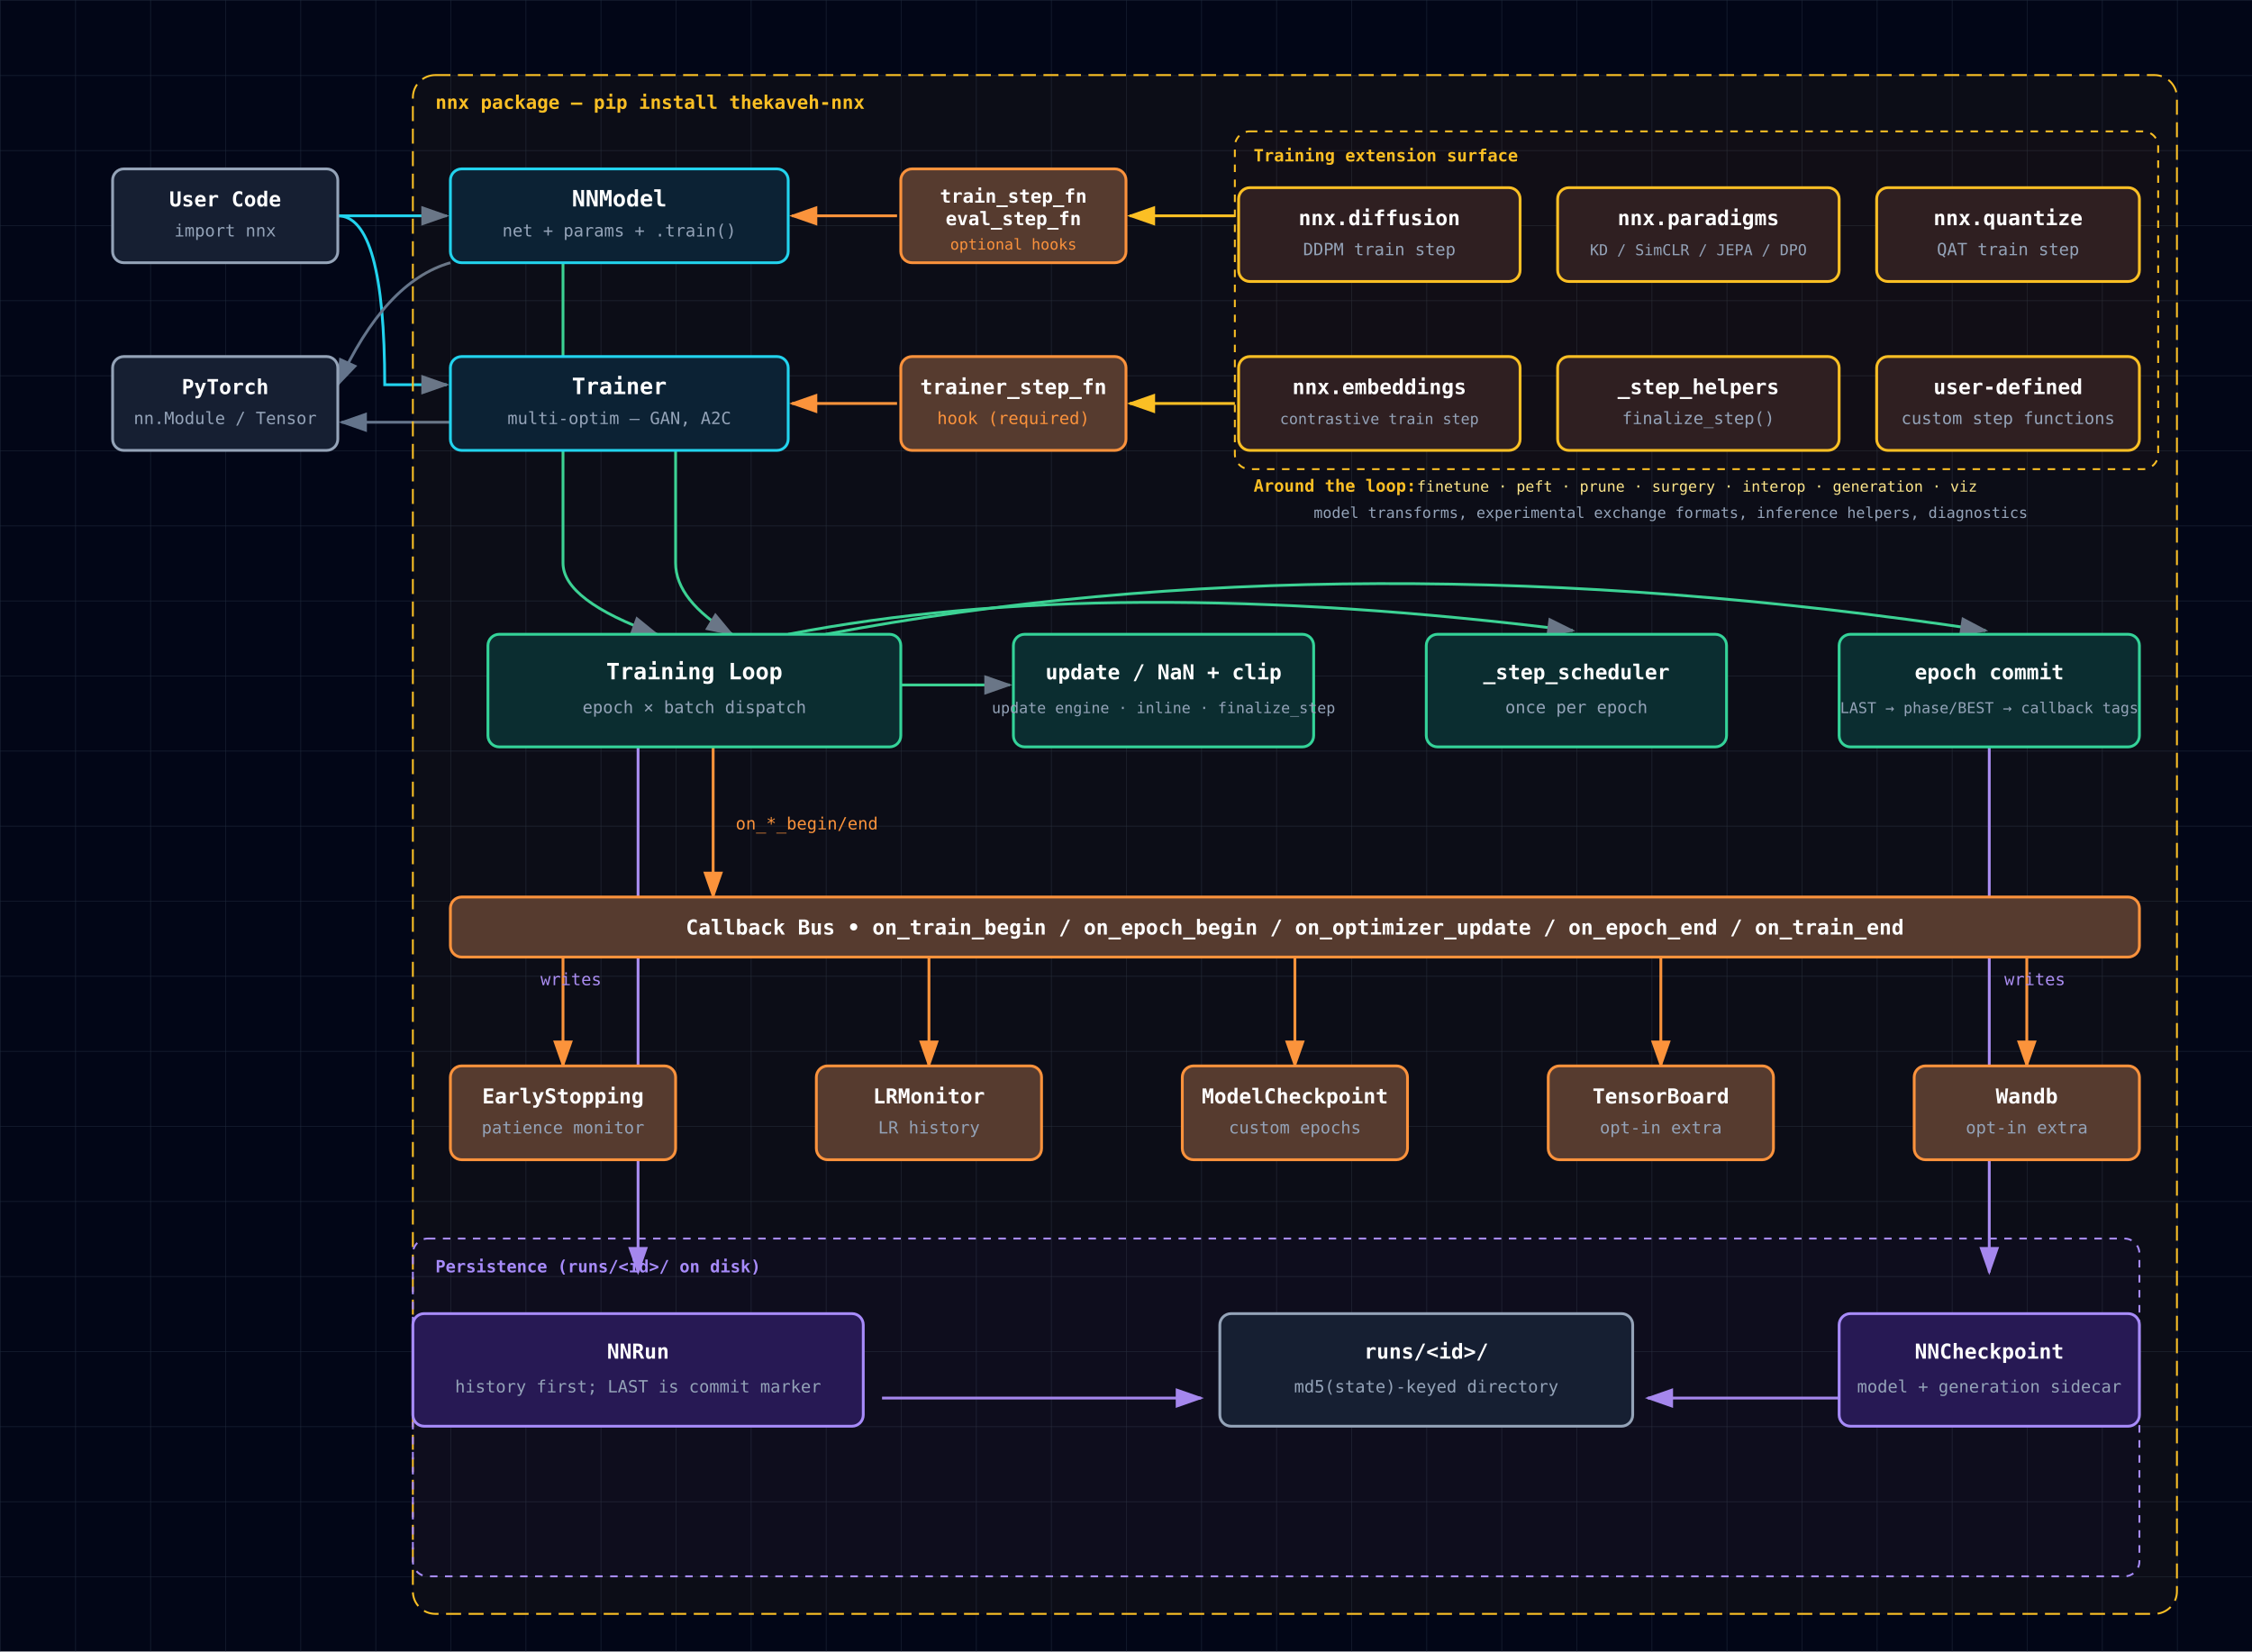
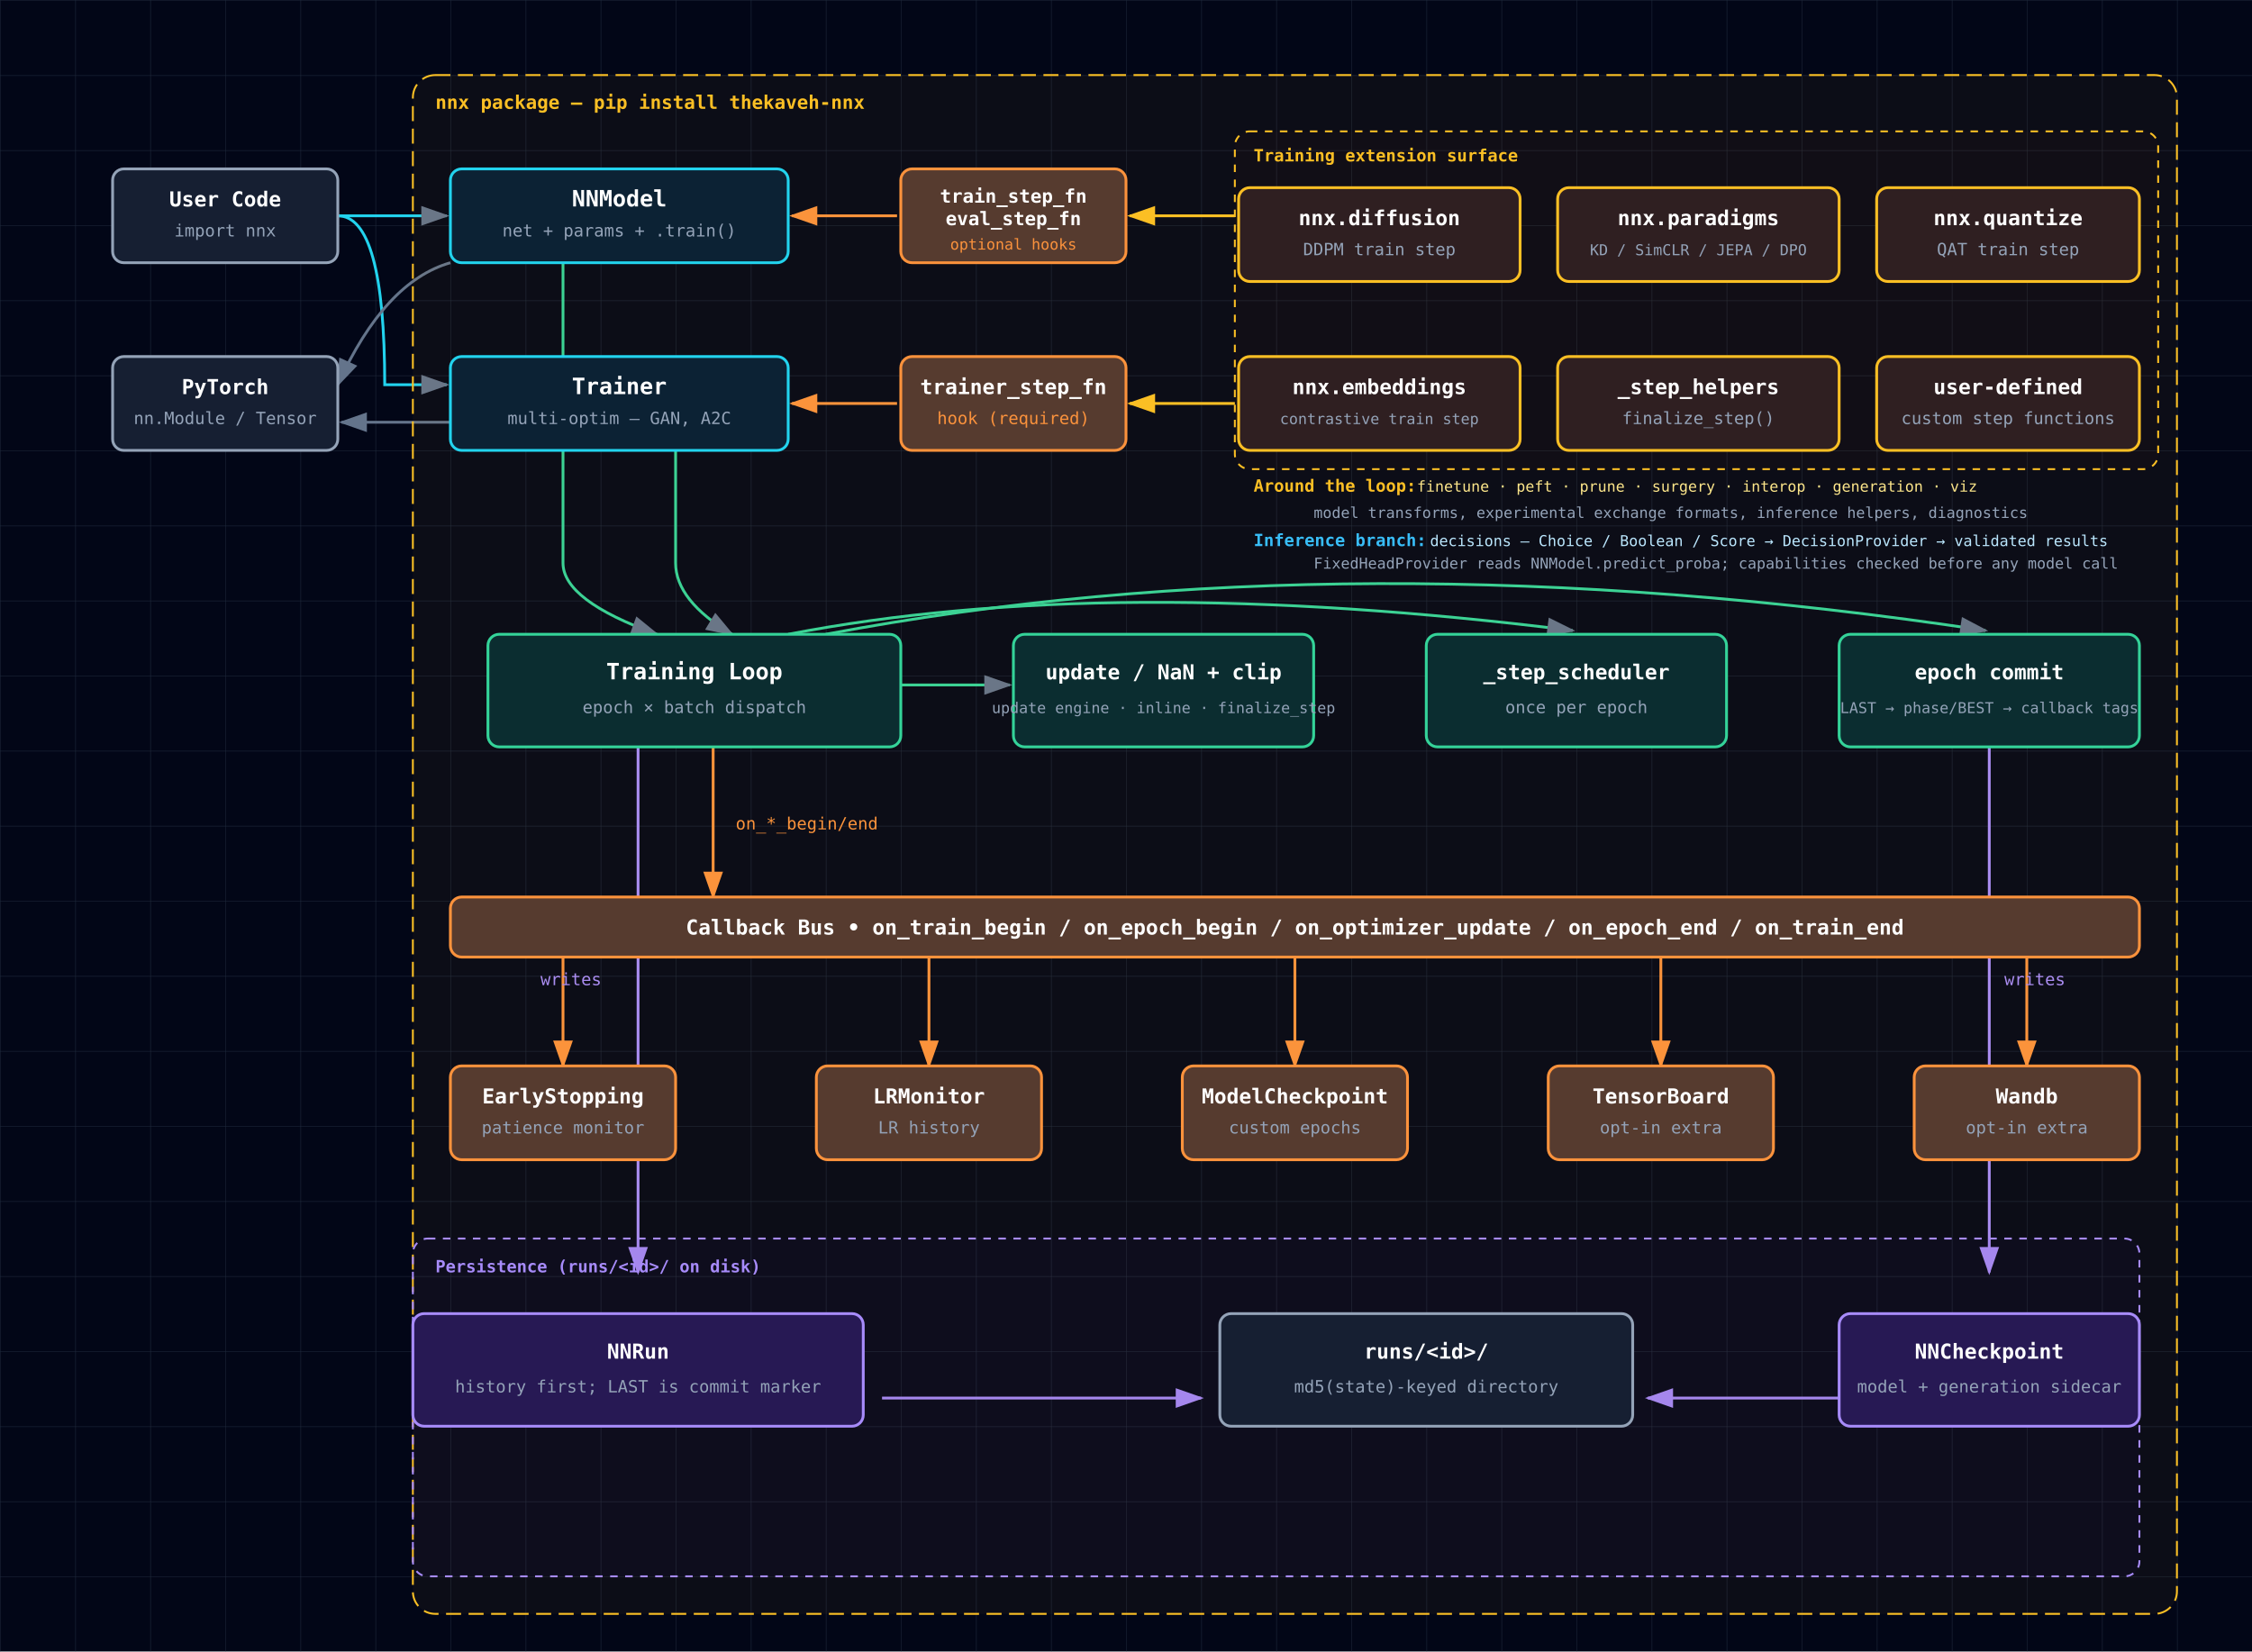
<svg xmlns="http://www.w3.org/2000/svg" viewBox="0 0 1200 880" font-family="ui-monospace, 'JetBrains Mono', 'SF Mono', Menlo, Consolas, monospace" role="img" aria-labelledby="architecture-title architecture-description">
  <defs>
    <marker id="arrowhead" markerWidth="10" markerHeight="7" refX="9" refY="3.5" orient="auto">
      <polygon points="0 0, 10 3.5, 0 7" fill="#64748b" />
    </marker>
    <marker id="arrowhead-amber" markerWidth="10" markerHeight="7" refX="9" refY="3.5" orient="auto">
      <polygon points="0 0, 10 3.5, 0 7" fill="#fbbf24" />
    </marker>
    <marker id="arrowhead-orange" markerWidth="10" markerHeight="7" refX="9" refY="3.5" orient="auto">
      <polygon points="0 0, 10 3.5, 0 7" fill="#fb923c" />
    </marker>
    <marker id="arrowhead-violet" markerWidth="10" markerHeight="7" refX="9" refY="3.5" orient="auto">
      <polygon points="0 0, 10 3.5, 0 7" fill="#a78bfa" />
    </marker>
    <pattern id="grid" width="40" height="40" patternUnits="userSpaceOnUse">
      <path d="M 40 0 L 0 0 0 40" fill="none" stroke="#1e293b" stroke-width="0.5" />
    </pattern>
  </defs>
  <rect width="100%" height="100%" fill="#020617" />
  <rect width="100%" height="100%" fill="url(#grid)" />
  <line x1="180" y1="115" x2="238" y2="115" stroke="#22d3ee" stroke-width="1.5" marker-end="url(#arrowhead)" />
  <path d="M 180 115 Q 205 115 205 205 L 238 205" fill="none" stroke="#22d3ee" stroke-width="1.5" marker-end="url(#arrowhead)" />
  <line x1="478" y1="115" x2="422" y2="115" stroke="#fb923c" stroke-width="1.5" marker-end="url(#arrowhead-orange)" />
  <line x1="478" y1="215" x2="422" y2="215" stroke="#fb923c" stroke-width="1.5" marker-end="url(#arrowhead-orange)" />
  <line x1="658" y1="115" x2="602" y2="115" stroke="#fbbf24" stroke-width="1.5" marker-end="url(#arrowhead-amber)" />
  <line x1="658" y1="215" x2="602" y2="215" stroke="#fbbf24" stroke-width="1.5" marker-end="url(#arrowhead-amber)" />
  <path d="M 240 140 Q 205 150 180 205" fill="none" stroke="#64748b" stroke-width="1.5" marker-end="url(#arrowhead)" />
  <line x1="240" y1="225" x2="182" y2="225" stroke="#64748b" stroke-width="1.5" marker-end="url(#arrowhead)" />
  <path d="M 300 140 L 300 300 Q 300 320 350 338" fill="none" stroke="#34d399" stroke-width="1.5" marker-end="url(#arrowhead)" />
  <path d="M 360 240 L 360 300 Q 360 320 390 338" fill="none" stroke="#34d399" stroke-width="1.5" marker-end="url(#arrowhead)" />
  <line x1="478" y1="365" x2="538" y2="365" stroke="#34d399" stroke-width="1.5" marker-end="url(#arrowhead)" />
  <path d="M 420 338 Q 590 305 838 336" fill="none" stroke="#34d399" stroke-width="1.5" marker-end="url(#arrowhead)" />
  <path d="M 440 338 Q 720 285 1058 336" fill="none" stroke="#34d399" stroke-width="1.5" marker-end="url(#arrowhead)" />
  <line x1="380" y1="395" x2="380" y2="478" stroke="#fb923c" stroke-width="1.5" marker-end="url(#arrowhead-orange)" />
  <text x="392" y="442" fill="#fb923c" font-size="9">on_*_begin/end</text>
  <line x1="300" y1="510" x2="300" y2="568" stroke="#fb923c" stroke-width="1.5" marker-end="url(#arrowhead-orange)" />
  <line x1="495" y1="510" x2="495" y2="568" stroke="#fb923c" stroke-width="1.5" marker-end="url(#arrowhead-orange)" />
  <line x1="690" y1="510" x2="690" y2="568" stroke="#fb923c" stroke-width="1.5" marker-end="url(#arrowhead-orange)" />
  <line x1="885" y1="510" x2="885" y2="568" stroke="#fb923c" stroke-width="1.5" marker-end="url(#arrowhead-orange)" />
  <line x1="1080" y1="510" x2="1080" y2="568" stroke="#fb923c" stroke-width="1.5" marker-end="url(#arrowhead-orange)" />
  <line x1="1060" y1="395" x2="1060" y2="678" stroke="#a78bfa" stroke-width="1.5" marker-end="url(#arrowhead-violet)" />
  <text x="1068" y="525" fill="#a78bfa" font-size="9">writes</text>
  <path d="M 340 395 Q 340 580 340 678" fill="none" stroke="#a78bfa" stroke-width="1.5" marker-end="url(#arrowhead-violet)" />
  <text x="288" y="525" fill="#a78bfa" font-size="9">writes</text>
  <line x1="470" y1="745" x2="640" y2="745" stroke="#a78bfa" stroke-width="1.5" marker-end="url(#arrowhead-violet)" />
  <line x1="980" y1="745" x2="878" y2="745" stroke="#a78bfa" stroke-width="1.5" marker-end="url(#arrowhead-violet)" />
  <rect x="220" y="40" width="940" height="820" rx="12" fill="rgba(251, 191, 36, 0.04)" stroke="#fbbf24" stroke-width="1" stroke-dasharray="8,4" />
  <text x="232" y="58" fill="#fbbf24" font-size="10" font-weight="600">nnx package — pip install thekaveh-nnx</text>
  <rect x="658" y="70" width="492" height="180" rx="8" fill="rgba(120, 53, 15, 0.05)" stroke="#fbbf24" stroke-width="1" stroke-dasharray="4,4" />
  <text x="668" y="86" fill="#fbbf24" font-size="9" font-weight="600">Training extension surface</text>
  <rect x="220" y="660" width="920" height="180" rx="8" fill="rgba(76, 29, 149, 0.05)" stroke="#a78bfa" stroke-width="1" stroke-dasharray="4,4" />
  <text x="232" y="678" fill="#a78bfa" font-size="9" font-weight="600">Persistence (runs/&lt;id&gt;/ on disk)</text>
  <rect x="60" y="90" width="120" height="50" rx="6" fill="#0f172a" />
  <rect x="60" y="90" width="120" height="50" rx="6" fill="rgba(30, 41, 59, 0.5)" stroke="#94a3b8" stroke-width="1.5" />
  <text x="120" y="110" fill="white" font-size="11" font-weight="600" text-anchor="middle">User Code</text>
  <text x="120" y="126" fill="#94a3b8" font-size="9" text-anchor="middle">import nnx</text>
  <rect x="60" y="190" width="120" height="50" rx="6" fill="#0f172a" />
  <rect x="60" y="190" width="120" height="50" rx="6" fill="rgba(30, 41, 59, 0.5)" stroke="#94a3b8" stroke-width="1.5" />
  <text x="120" y="210" fill="white" font-size="11" font-weight="600" text-anchor="middle">PyTorch</text>
  <text x="120" y="226" fill="#94a3b8" font-size="9" text-anchor="middle">nn.Module / Tensor</text>
  <rect x="240" y="90" width="180" height="50" rx="6" fill="#0f172a" />
  <rect x="240" y="90" width="180" height="50" rx="6" fill="rgba(8, 51, 68, 0.4)" stroke="#22d3ee" stroke-width="1.5" />
  <text x="330" y="110" fill="white" font-size="12" font-weight="600" text-anchor="middle">NNModel</text>
  <text x="330" y="126" fill="#94a3b8" font-size="9" text-anchor="middle">net + params + .train()</text>
  <rect x="240" y="190" width="180" height="50" rx="6" fill="#0f172a" />
  <rect x="240" y="190" width="180" height="50" rx="6" fill="rgba(8, 51, 68, 0.4)" stroke="#22d3ee" stroke-width="1.5" />
  <text x="330" y="210" fill="white" font-size="12" font-weight="600" text-anchor="middle">Trainer</text>
  <text x="330" y="226" fill="#94a3b8" font-size="9" text-anchor="middle">multi-optim — GAN, A2C</text>
  <rect x="480" y="90" width="120" height="50" rx="6" fill="#0f172a" />
  <rect x="480" y="90" width="120" height="50" rx="6" fill="rgba(251, 146, 60, 0.3)" stroke="#fb923c" stroke-width="1.5" />
  <text x="540" y="108" fill="white" font-size="10" font-weight="600" text-anchor="middle">train_step_fn</text>
  <text x="540" y="120" fill="white" font-size="10" font-weight="600" text-anchor="middle">eval_step_fn</text>
  <text x="540" y="133" fill="#fb923c" font-size="8" text-anchor="middle">optional hooks</text>
  <rect x="480" y="190" width="120" height="50" rx="6" fill="#0f172a" />
  <rect x="480" y="190" width="120" height="50" rx="6" fill="rgba(251, 146, 60, 0.3)" stroke="#fb923c" stroke-width="1.5" />
  <text x="540" y="210" fill="white" font-size="11" font-weight="600" text-anchor="middle">trainer_step_fn</text>
  <text x="540" y="226" fill="#fb923c" font-size="9" text-anchor="middle">hook (required)</text>
  <rect x="660" y="100" width="150" height="50" rx="6" fill="#0f172a" />
  <rect x="660" y="100" width="150" height="50" rx="6" fill="rgba(120, 53, 15, 0.3)" stroke="#fbbf24" stroke-width="1.5" />
  <text x="735" y="120" fill="white" font-size="11" font-weight="600" text-anchor="middle">nnx.diffusion</text>
  <text x="735" y="136" fill="#94a3b8" font-size="9" text-anchor="middle">DDPM train step</text>
  <rect x="830" y="100" width="150" height="50" rx="6" fill="#0f172a" />
  <rect x="830" y="100" width="150" height="50" rx="6" fill="rgba(120, 53, 15, 0.3)" stroke="#fbbf24" stroke-width="1.5" />
  <text x="905" y="120" fill="white" font-size="11" font-weight="600" text-anchor="middle">nnx.paradigms</text>
  <text x="905" y="136" fill="#94a3b8" font-size="8" text-anchor="middle">KD / SimCLR / JEPA / DPO</text>
  <rect x="1000" y="100" width="140" height="50" rx="6" fill="#0f172a" />
  <rect x="1000" y="100" width="140" height="50" rx="6" fill="rgba(120, 53, 15, 0.3)" stroke="#fbbf24" stroke-width="1.5" />
  <text x="1070" y="120" fill="white" font-size="11" font-weight="600" text-anchor="middle">nnx.quantize</text>
  <text x="1070" y="136" fill="#94a3b8" font-size="9" text-anchor="middle">QAT train step</text>
  <rect x="660" y="190" width="150" height="50" rx="6" fill="#0f172a" />
  <rect x="660" y="190" width="150" height="50" rx="6" fill="rgba(120, 53, 15, 0.3)" stroke="#fbbf24" stroke-width="1.5" />
  <text x="735" y="210" fill="white" font-size="11" font-weight="600" text-anchor="middle">nnx.embeddings</text>
  <text x="735" y="226" fill="#94a3b8" font-size="8" text-anchor="middle">contrastive train step</text>
  <rect x="830" y="190" width="150" height="50" rx="6" fill="#0f172a" />
  <rect x="830" y="190" width="150" height="50" rx="6" fill="rgba(120, 53, 15, 0.3)" stroke="#fbbf24" stroke-width="1.5" />
  <text x="905" y="210" fill="white" font-size="11" font-weight="600" text-anchor="middle">_step_helpers</text>
  <text x="905" y="226" fill="#94a3b8" font-size="9" text-anchor="middle">finalize_step()</text>
  <rect x="1000" y="190" width="140" height="50" rx="6" fill="#0f172a" />
  <rect x="1000" y="190" width="140" height="50" rx="6" fill="rgba(120, 53, 15, 0.3)" stroke="#fbbf24" stroke-width="1.5" />
  <text x="1070" y="210" fill="white" font-size="11" font-weight="600" text-anchor="middle">user-defined</text>
  <text x="1070" y="226" fill="#94a3b8" font-size="9" text-anchor="middle">custom step functions</text>
  <text x="668" y="262" fill="#fbbf24" font-size="9" font-weight="600">Around the loop:</text>
  <text x="755" y="262" fill="#fde68a" font-size="8">finetune · peft · prune · surgery · interop · generation · viz</text>
  <text x="700" y="276" fill="#94a3b8" font-size="8">model transforms, experimental exchange formats, inference helpers, diagnostics</text>
+   <text x="668" y="291" fill="#38bdf8" font-size="9" font-weight="600">Inference branch:</text>
+   <text x="762" y="291" fill="#bae6fd" font-size="8">decisions — Choice / Boolean / Score → DecisionProvider → validated results</text>
+   <text x="700" y="303" fill="#94a3b8" font-size="8">FixedHeadProvider reads NNModel.predict_proba; capabilities checked before any model call</text>
  <rect x="260" y="338" width="220" height="60" rx="6" fill="#0f172a" />
  <rect x="260" y="338" width="220" height="60" rx="6" fill="rgba(6, 78, 59, 0.4)" stroke="#34d399" stroke-width="1.5" />
  <text x="370" y="362" fill="white" font-size="12" font-weight="600" text-anchor="middle">Training Loop</text>
  <text x="370" y="380" fill="#94a3b8" font-size="9" text-anchor="middle">epoch × batch dispatch</text>
  <rect x="540" y="338" width="160" height="60" rx="6" fill="#0f172a" />
  <rect x="540" y="338" width="160" height="60" rx="6" fill="rgba(6, 78, 59, 0.4)" stroke="#34d399" stroke-width="1.5" />
  <text x="620" y="362" fill="white" font-size="11" font-weight="600" text-anchor="middle">update / NaN + clip</text>
  <text x="620" y="380" fill="#94a3b8" font-size="8" text-anchor="middle">update engine · inline · finalize_step</text>
  <rect x="760" y="338" width="160" height="60" rx="6" fill="#0f172a" />
  <rect x="760" y="338" width="160" height="60" rx="6" fill="rgba(6, 78, 59, 0.4)" stroke="#34d399" stroke-width="1.5" />
  <text x="840" y="362" fill="white" font-size="11" font-weight="600" text-anchor="middle">_step_scheduler</text>
  <text x="840" y="380" fill="#94a3b8" font-size="9" text-anchor="middle">once per epoch</text>
  <rect x="980" y="338" width="160" height="60" rx="6" fill="#0f172a" />
  <rect x="980" y="338" width="160" height="60" rx="6" fill="rgba(6, 78, 59, 0.4)" stroke="#34d399" stroke-width="1.5" />
  <text x="1060" y="362" fill="white" font-size="11" font-weight="600" text-anchor="middle">epoch commit</text>
  <text x="1060" y="380" fill="#94a3b8" font-size="8" text-anchor="middle">LAST → phase/BEST → callback tags</text>
  <rect x="240" y="478" width="900" height="32" rx="6" fill="#0f172a" />
  <rect x="240" y="478" width="900" height="32" rx="6" fill="rgba(251, 146, 60, 0.3)" stroke="#fb923c" stroke-width="1.5" />
  <text x="690" y="498" fill="white" font-size="11" font-weight="600" text-anchor="middle">Callback Bus  •  on_train_begin / on_epoch_begin / on_optimizer_update / on_epoch_end / on_train_end</text>
  <rect x="240" y="568" width="120" height="50" rx="6" fill="#0f172a" />
  <rect x="240" y="568" width="120" height="50" rx="6" fill="rgba(251, 146, 60, 0.3)" stroke="#fb923c" stroke-width="1.5" />
  <text x="300" y="588" fill="white" font-size="11" font-weight="600" text-anchor="middle">EarlyStopping</text>
  <text x="300" y="604" fill="#94a3b8" font-size="9" text-anchor="middle">patience monitor</text>
  <rect x="435" y="568" width="120" height="50" rx="6" fill="#0f172a" />
  <rect x="435" y="568" width="120" height="50" rx="6" fill="rgba(251, 146, 60, 0.3)" stroke="#fb923c" stroke-width="1.5" />
  <text x="495" y="588" fill="white" font-size="11" font-weight="600" text-anchor="middle">LRMonitor</text>
  <text x="495" y="604" fill="#94a3b8" font-size="9" text-anchor="middle">LR history</text>
  <rect x="630" y="568" width="120" height="50" rx="6" fill="#0f172a" />
  <rect x="630" y="568" width="120" height="50" rx="6" fill="rgba(251, 146, 60, 0.3)" stroke="#fb923c" stroke-width="1.5" />
  <text x="690" y="588" fill="white" font-size="11" font-weight="600" text-anchor="middle">ModelCheckpoint</text>
  <text x="690" y="604" fill="#94a3b8" font-size="9" text-anchor="middle">custom epochs</text>
  <rect x="825" y="568" width="120" height="50" rx="6" fill="#0f172a" />
  <rect x="825" y="568" width="120" height="50" rx="6" fill="rgba(251, 146, 60, 0.3)" stroke="#fb923c" stroke-width="1.5" />
  <text x="885" y="588" fill="white" font-size="11" font-weight="600" text-anchor="middle">TensorBoard</text>
  <text x="885" y="604" fill="#94a3b8" font-size="9" text-anchor="middle">opt-in extra</text>
  <rect x="1020" y="568" width="120" height="50" rx="6" fill="#0f172a" />
  <rect x="1020" y="568" width="120" height="50" rx="6" fill="rgba(251, 146, 60, 0.3)" stroke="#fb923c" stroke-width="1.5" />
  <text x="1080" y="588" fill="white" font-size="11" font-weight="600" text-anchor="middle">Wandb</text>
  <text x="1080" y="604" fill="#94a3b8" font-size="9" text-anchor="middle">opt-in extra</text>
  <rect x="220" y="700" width="240" height="60" rx="6" fill="#0f172a" />
  <rect x="220" y="700" width="240" height="60" rx="6" fill="rgba(76, 29, 149, 0.4)" stroke="#a78bfa" stroke-width="1.5" />
  <text x="340" y="724" fill="white" font-size="11" font-weight="600" text-anchor="middle">NNRun</text>
  <text x="340" y="742" fill="#94a3b8" font-size="9" text-anchor="middle">history first; LAST is commit marker</text>
  <rect x="650" y="700" width="220" height="60" rx="6" fill="#0f172a" />
  <rect x="650" y="700" width="220" height="60" rx="6" fill="rgba(30, 41, 59, 0.5)" stroke="#94a3b8" stroke-width="1.5" />
  <text x="760" y="724" fill="white" font-size="11" font-weight="600" text-anchor="middle">runs/&lt;id&gt;/</text>
  <text x="760" y="742" fill="#94a3b8" font-size="9" text-anchor="middle">md5(state)-keyed directory</text>
  <rect x="980" y="700" width="160" height="60" rx="6" fill="#0f172a" />
  <rect x="980" y="700" width="160" height="60" rx="6" fill="rgba(76, 29, 149, 0.4)" stroke="#a78bfa" stroke-width="1.5" />
  <text x="1060" y="724" fill="white" font-size="11" font-weight="600" text-anchor="middle">NNCheckpoint</text>
  <text x="1060" y="742" fill="#94a3b8" font-size="9" text-anchor="middle">model + generation sidecar</text>
</svg>
